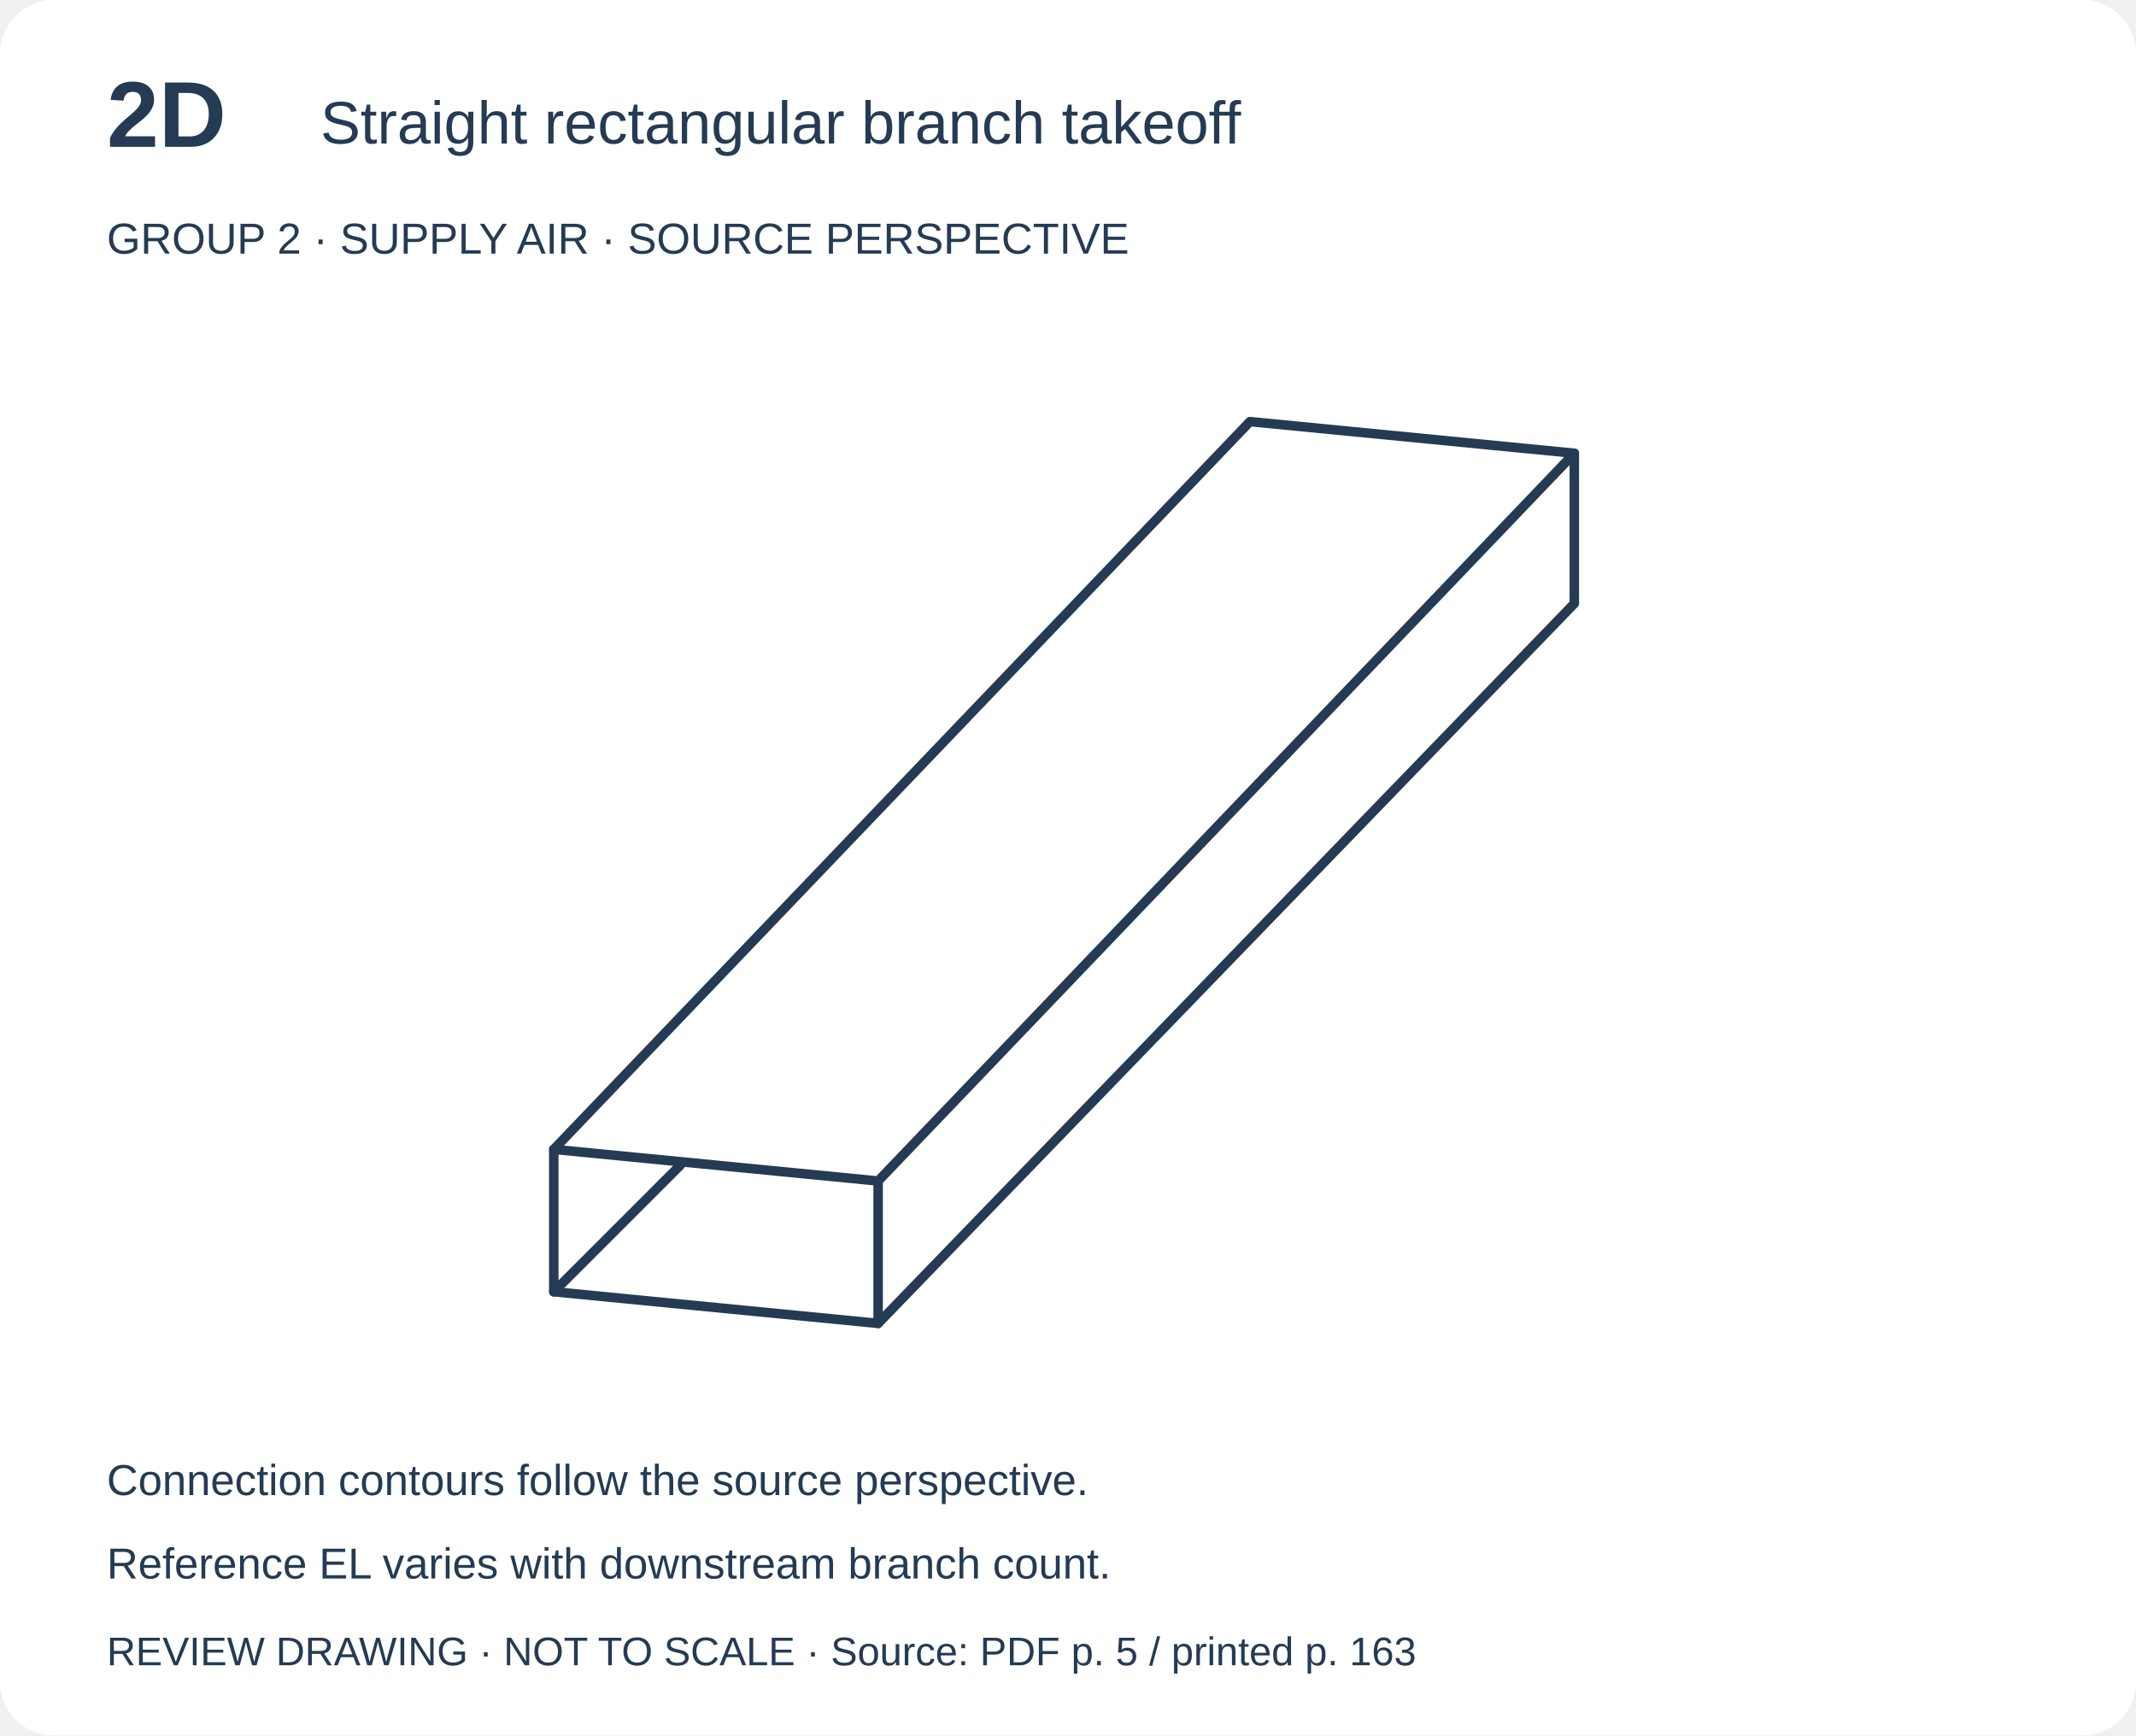
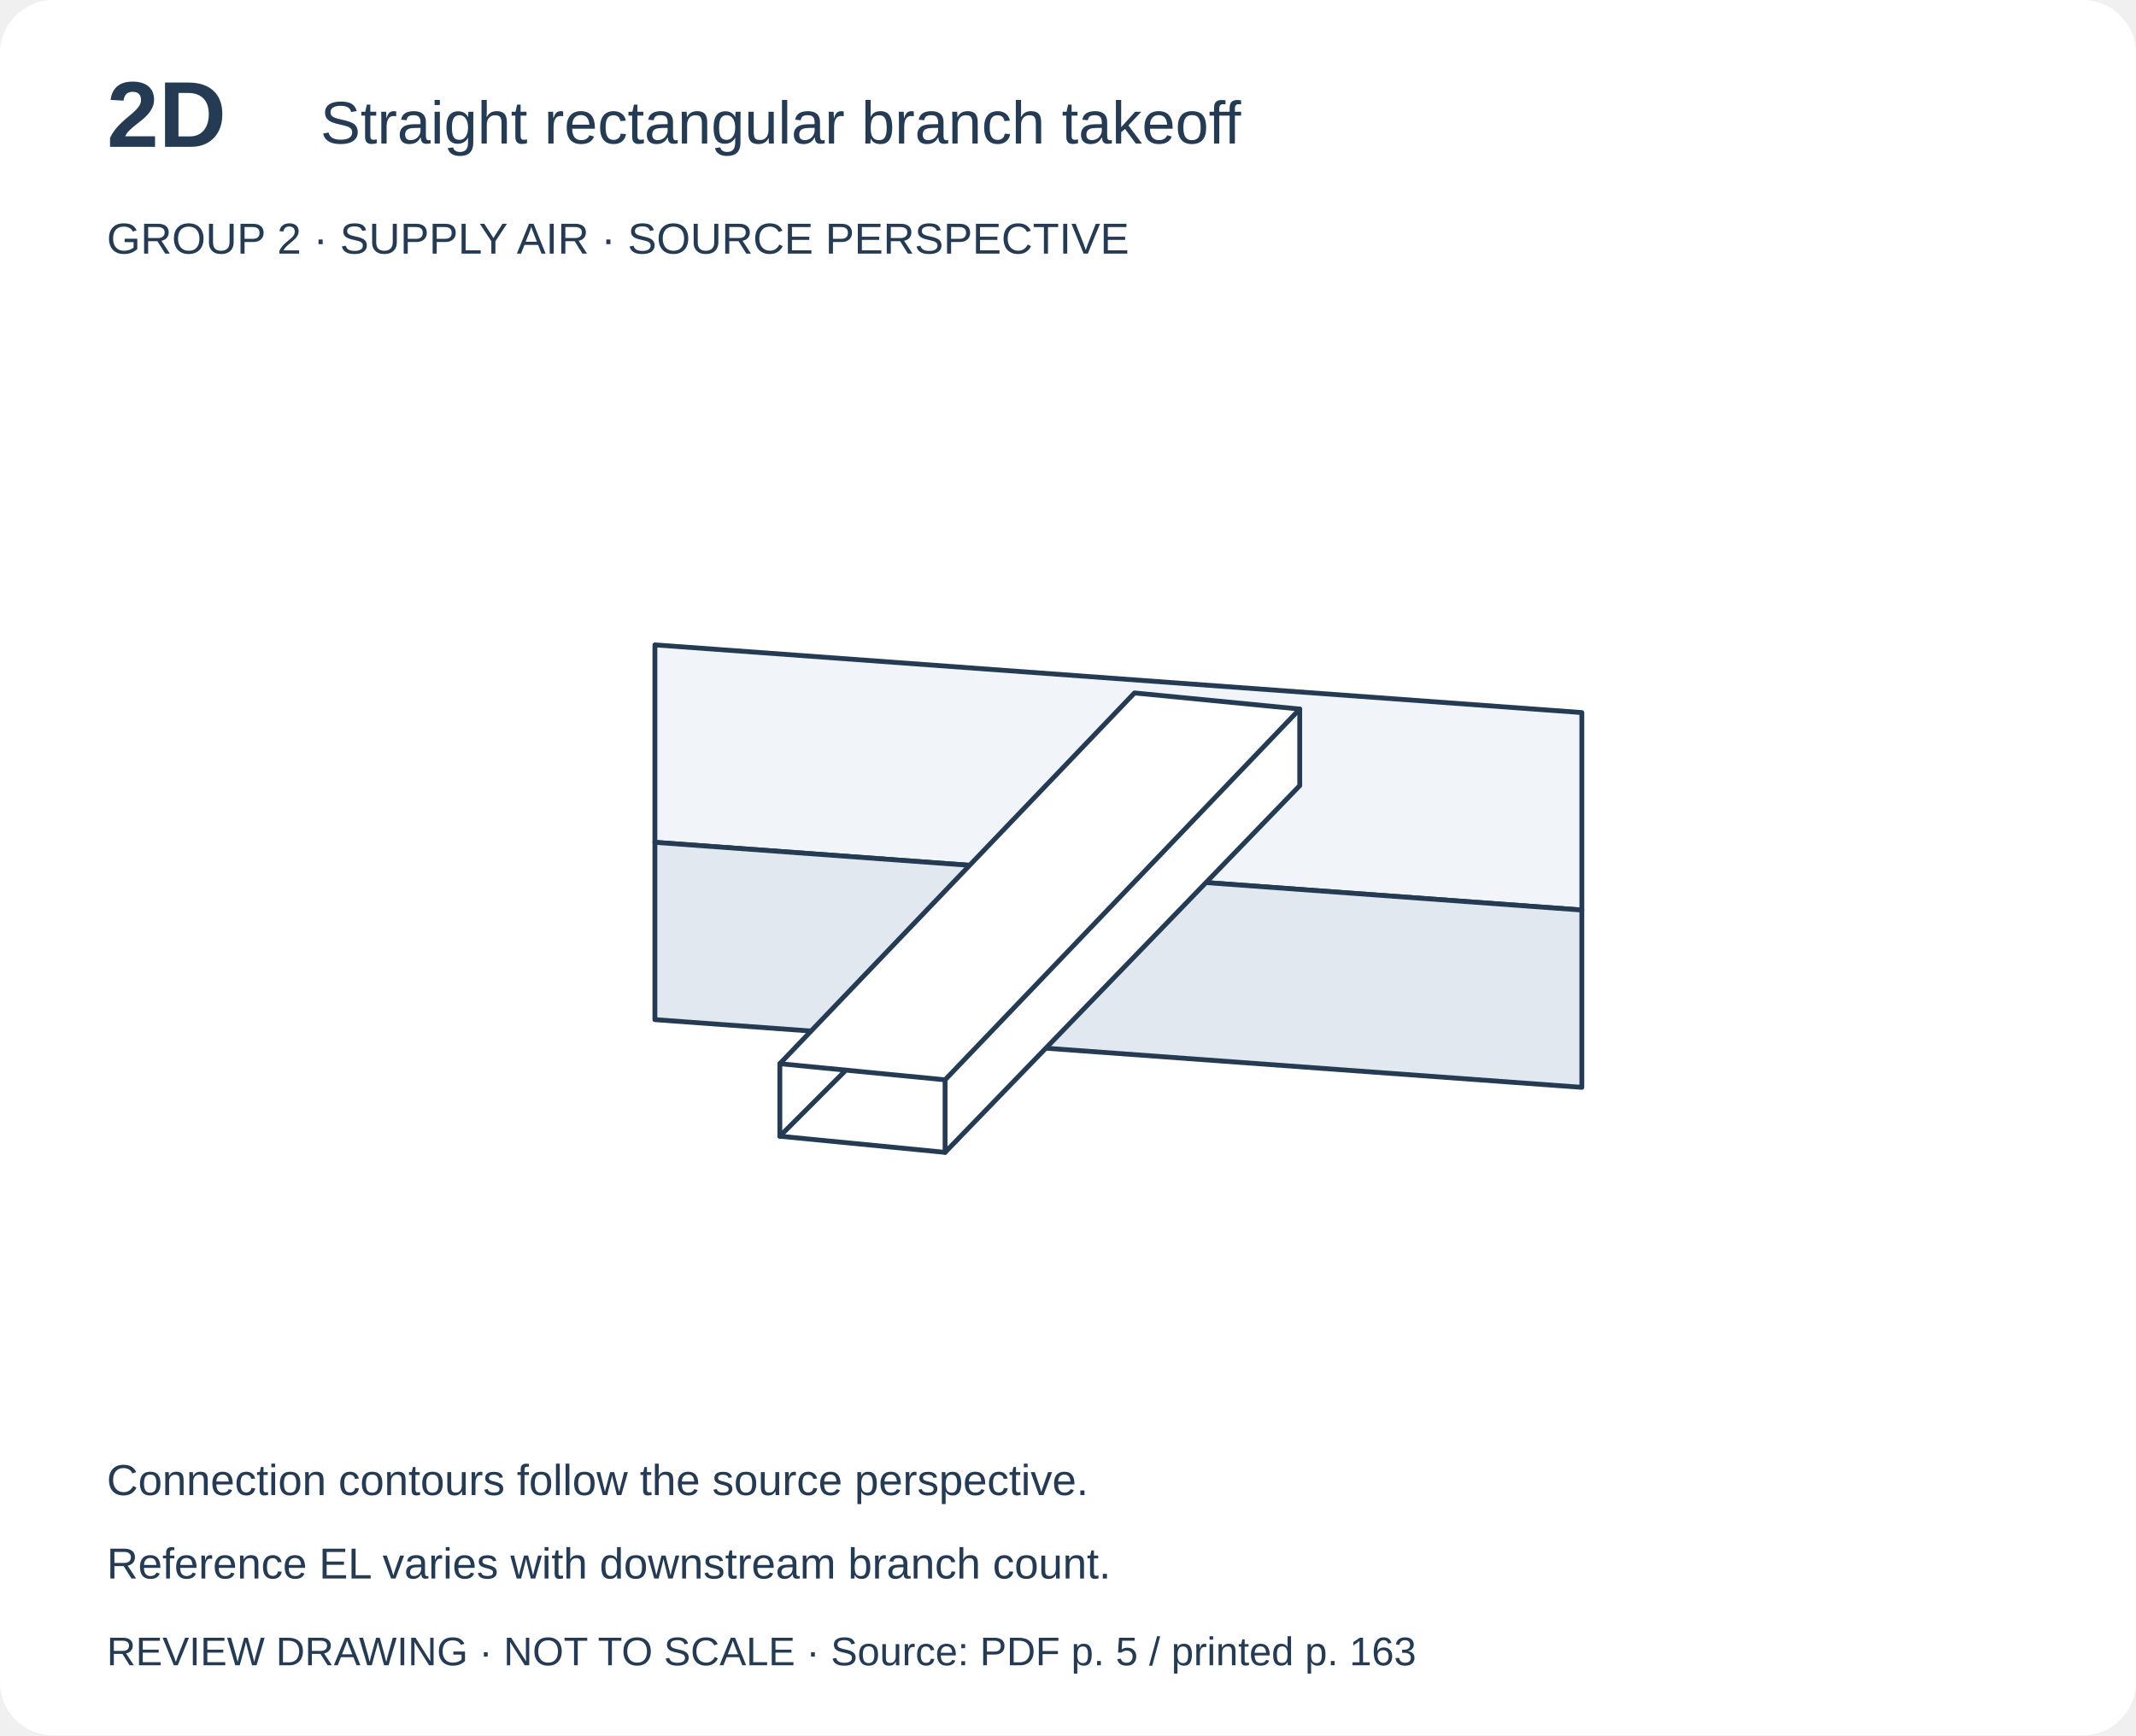
<svg xmlns="http://www.w3.org/2000/svg" width="640" height="520" viewBox="0 0 640 520" role="img" aria-labelledby="title desc">
  <style>text{font-family:Arial,sans-serif;fill:#243b53}path,ellipse{stroke-linecap:round;stroke-linejoin:round}</style>
  <rect width="640" height="520" rx="16" fill="white" />
  <text x="32" y="44" font-size="28" font-weight="700">2D</text>
  <text x="96" y="43" font-size="18">Straight rectangular branch takeoff</text>
  <text x="32" y="76" font-size="13">GROUP 2 · SUPPLY AIR · SOURCE PERSPECTIVE</text>
-   <g transform="translate(142.2222 105) scale(2.37037) translate(-296 -321)" fill="none" stroke="#243b53" stroke-width="1.2">
-     <path d="M306 422L394 330L435 334V353L347 444L306 440Z" />
+   <g transform="translate(184.1509 105) scale(1.207547) translate(-265 -245)" fill="none" stroke="#243b53" stroke-width="1.2">
+     <path d="M275 318.07L505 334.87L505 383.87L275 367.07Z" fill="#f1f5f9" />
+     <path d="M275 367.07L505 383.87V427.87L275 411.07Z" fill="#e2e8f0" />
+     <path d="M306 422L394 330L435 334V353L347 444L306 440Z" fill="white" />
    <path d="M306 422L347 426L435 334M347 426V444M306 440L322 424" />
  </g>
  <text x="32" y="448" font-size="13">Connection contours follow the source perspective.</text>
  <text x="32" y="473" font-size="13">Reference EL varies with downstream branch count.</text>
  <text x="32" y="499" font-size="12">REVIEW DRAWING · NOT TO SCALE · Source: PDF p. 5 / printed p. 163</text>
</svg>
